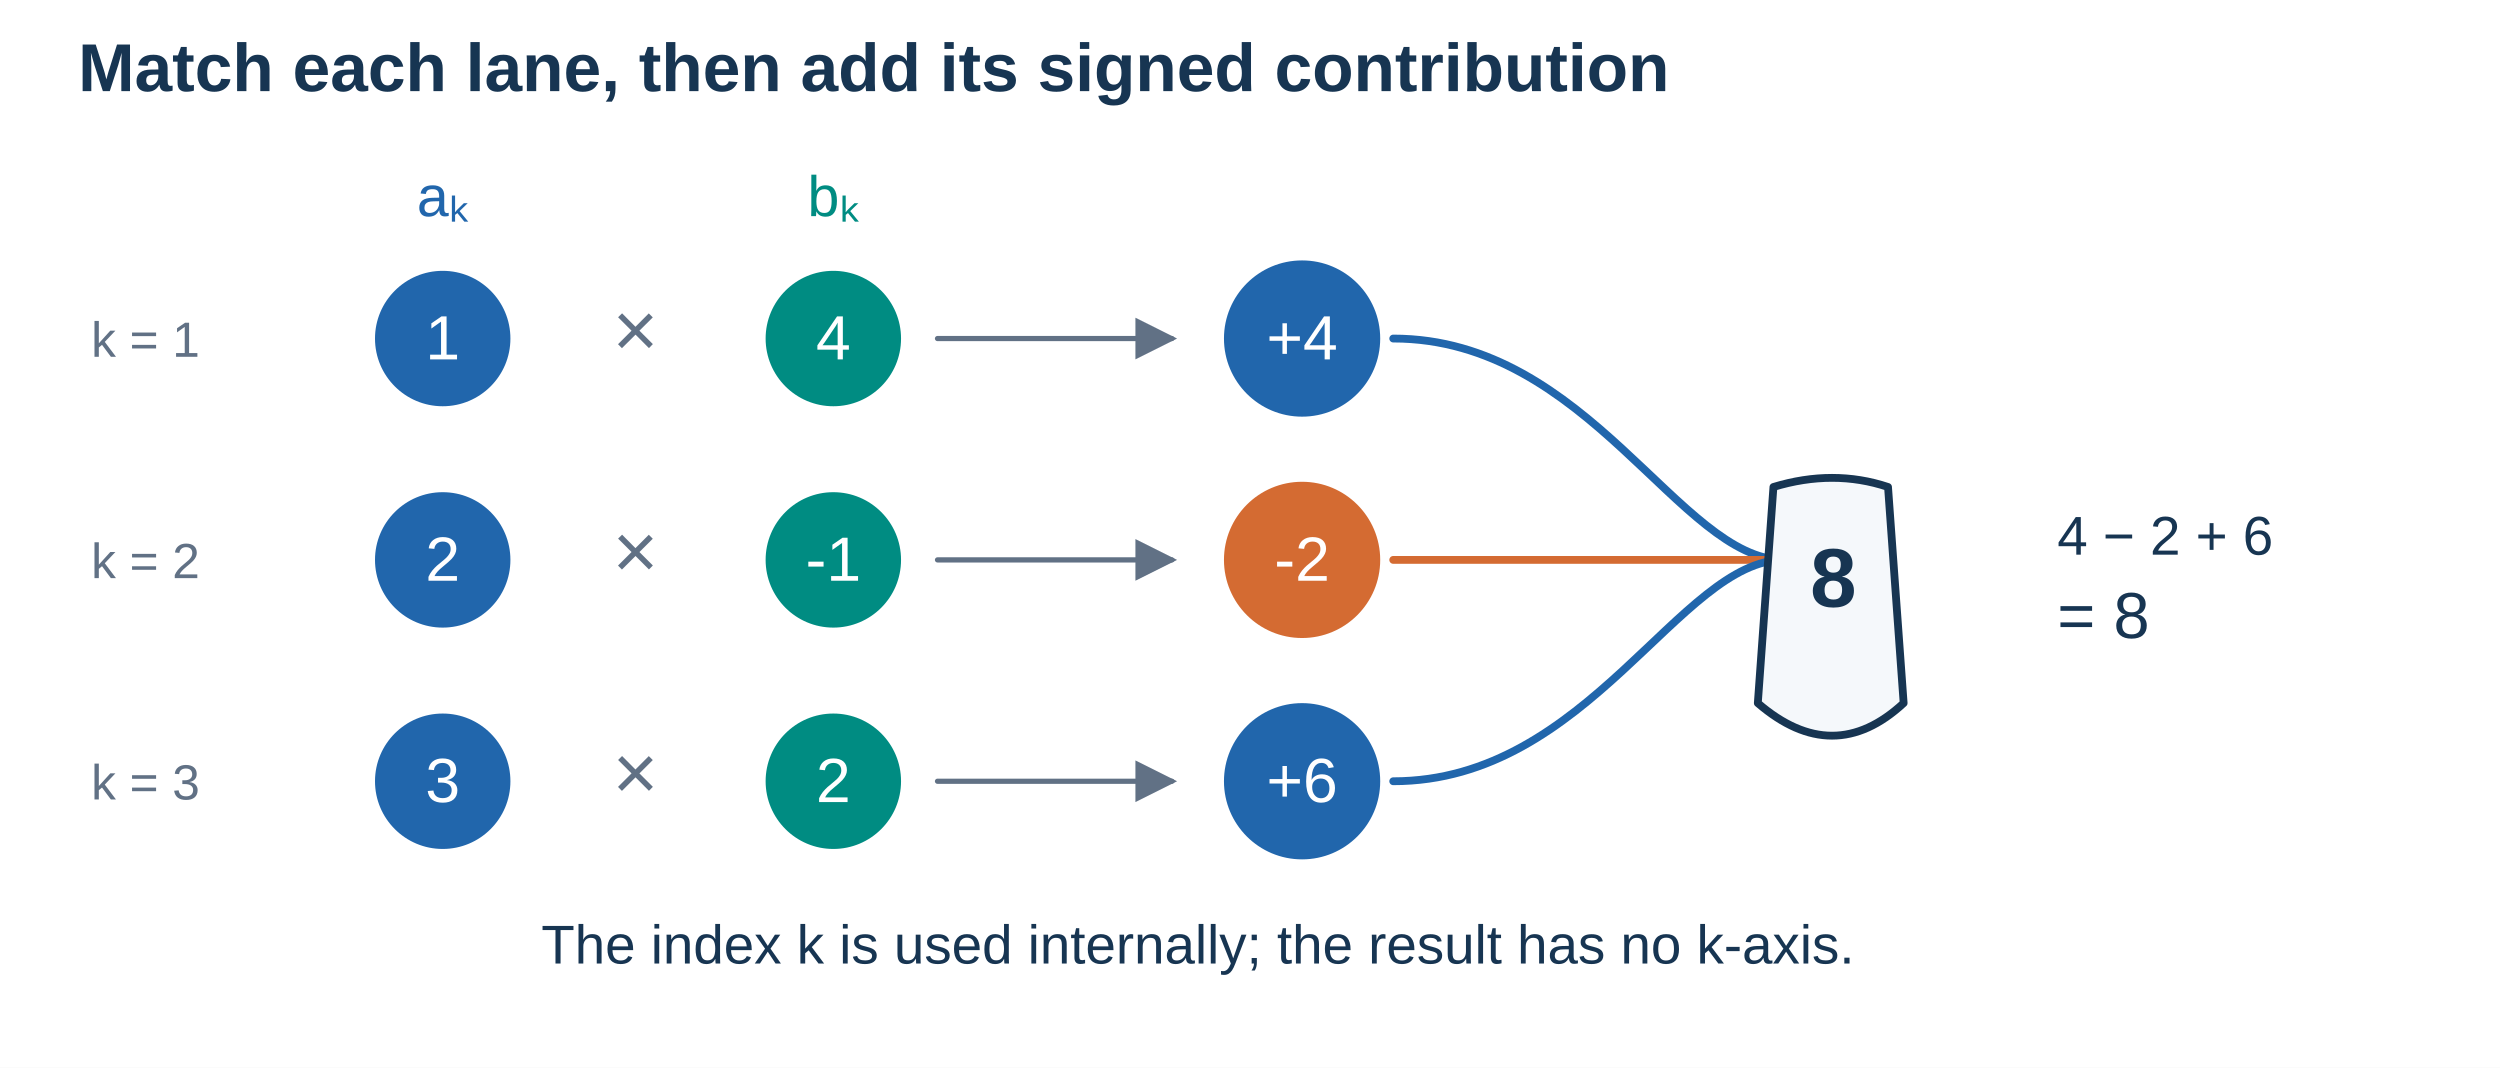
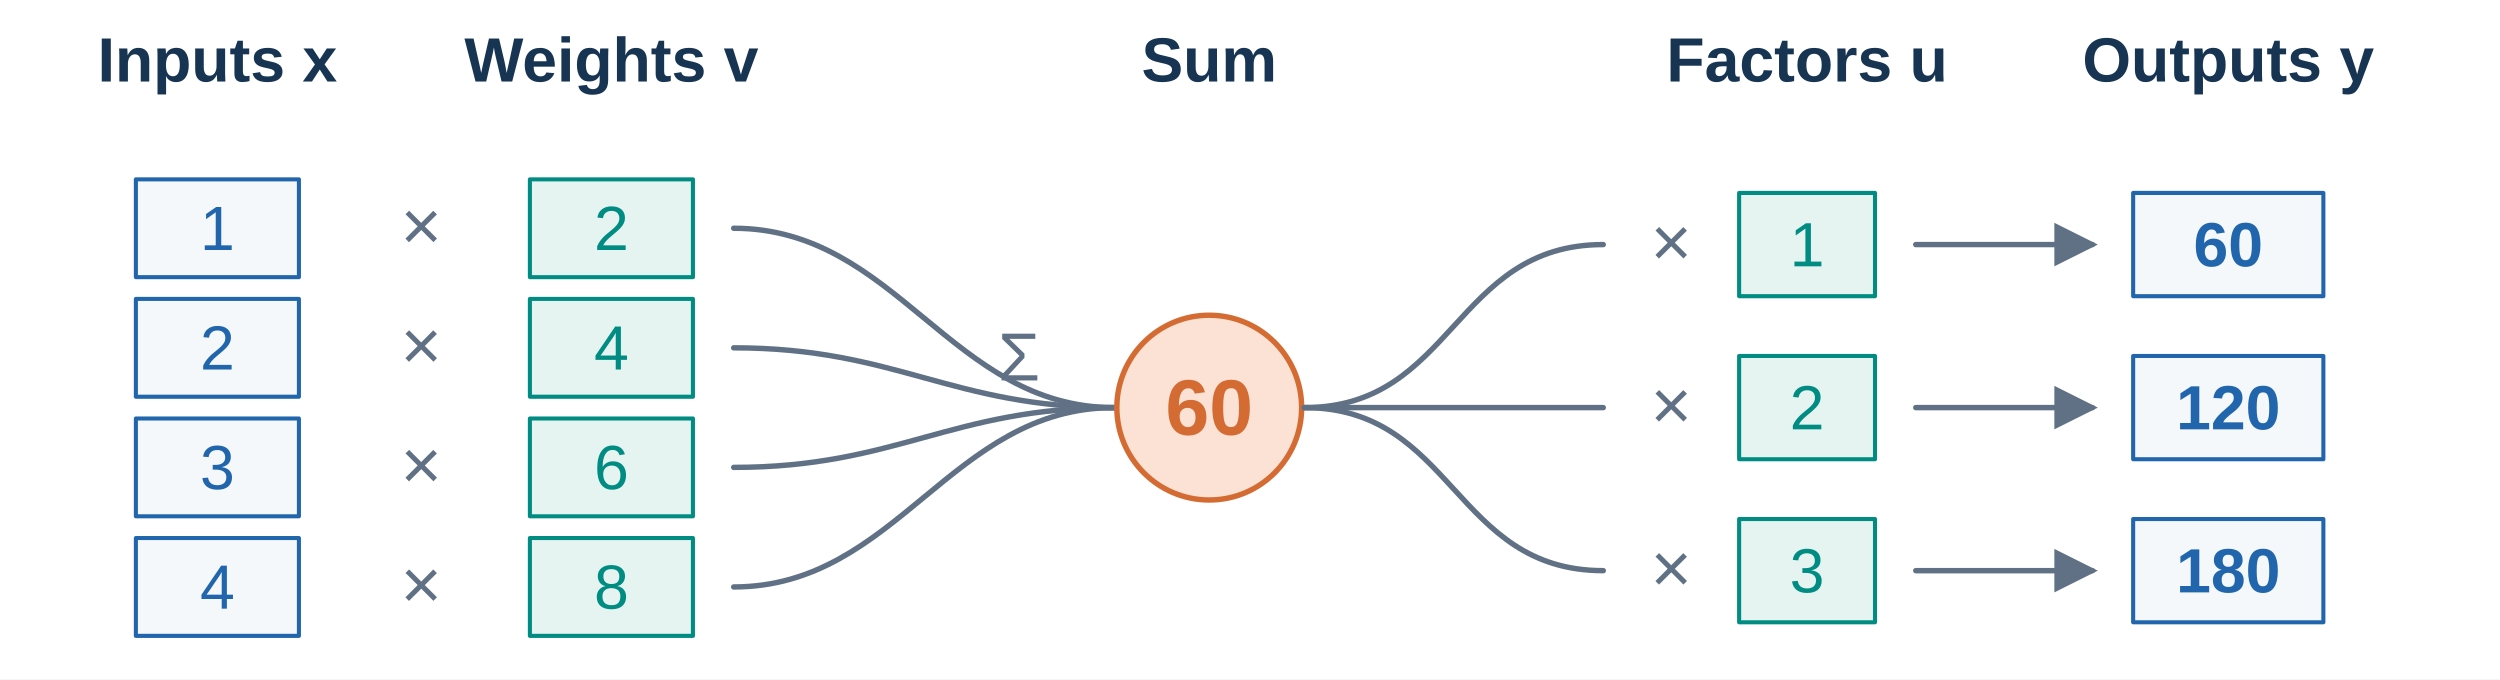
- <svg xmlns="http://www.w3.org/2000/svg" width="960" height="410" viewBox="0 0 960 410" role="img" aria-labelledby="title description">
+ <svg xmlns="http://www.w3.org/2000/svg" width="920" height="250" viewBox="0 0 920 250" role="img" aria-labelledby="title description">
  <defs>
    <marker id="arrow" markerWidth="8" markerHeight="8" refX="7" refY="4" orient="auto">
      <path d="M0,0 L8,4 L0,8 z" fill="#617185" />
    </marker>
  </defs>
-   <rect width="960" height="410" fill="white" />
+   <rect width="920" height="250" fill="white" />
  <g font-family="Arial, Helvetica, sans-serif" stroke-linecap="round" stroke-linejoin="round">
-     <text x="30" y="35" font-size="26" fill="#173552" text-anchor="start" font-weight="bold">Match each lane, then add its signed contribution</text>
-     <text x="170" y="83" font-size="22" fill="#2166AC" text-anchor="middle" font-weight="normal">aₖ</text>
-     <text x="320" y="83" font-size="22" fill="#008C82" text-anchor="middle" font-weight="normal">bₖ</text>
-     <text x="35" y="137" font-size="19" fill="#617185" text-anchor="start" font-weight="normal">k = 1</text>
-     <circle cx="170" cy="130" r="27" fill="#2166AC" stroke="#FFFFFF" stroke-width="2" />
-     <text x="170" y="138" font-size="24" fill="#FFFFFF" text-anchor="middle" font-weight="normal">1</text>
-     <text x="244" y="137" font-size="30" fill="#617185" text-anchor="middle" font-weight="normal">×</text>
-     <circle cx="320" cy="130" r="27" fill="#008C82" stroke="#FFFFFF" stroke-width="2" />
-     <text x="320" y="138" font-size="24" fill="#FFFFFF" text-anchor="middle" font-weight="normal">4</text>
-     <line x1="360" y1="130" x2="450" y2="130" stroke="#617185" stroke-width="2" marker-end="url(#arrow)" />
-     <circle cx="500" cy="130" r="31" fill="#2166AC" stroke="#FFFFFF" stroke-width="2" />
-     <text x="500" y="138" font-size="24" fill="#FFFFFF" text-anchor="middle" font-weight="normal">+4</text>
-     <path d="M535,130 C610,130 645,215 685,215" stroke="#2166AC" stroke-width="3" fill="none" />
-     <text x="35" y="222" font-size="19" fill="#617185" text-anchor="start" font-weight="normal">k = 2</text>
-     <circle cx="170" cy="215" r="27" fill="#2166AC" stroke="#FFFFFF" stroke-width="2" />
-     <text x="170" y="223" font-size="24" fill="#FFFFFF" text-anchor="middle" font-weight="normal">2</text>
-     <text x="244" y="222" font-size="30" fill="#617185" text-anchor="middle" font-weight="normal">×</text>
-     <circle cx="320" cy="215" r="27" fill="#008C82" stroke="#FFFFFF" stroke-width="2" />
-     <text x="320" y="223" font-size="24" fill="#FFFFFF" text-anchor="middle" font-weight="normal">-1</text>
-     <line x1="360" y1="215" x2="450" y2="215" stroke="#617185" stroke-width="2" marker-end="url(#arrow)" />
-     <circle cx="500" cy="215" r="31" fill="#D46B32" stroke="#FFFFFF" stroke-width="2" />
-     <text x="500" y="223" font-size="24" fill="#FFFFFF" text-anchor="middle" font-weight="normal">-2</text>
-     <path d="M535,215 C610,215 645,215 685,215" stroke="#D46B32" stroke-width="3" fill="none" />
-     <text x="35" y="307" font-size="19" fill="#617185" text-anchor="start" font-weight="normal">k = 3</text>
-     <circle cx="170" cy="300" r="27" fill="#2166AC" stroke="#FFFFFF" stroke-width="2" />
-     <text x="170" y="308" font-size="24" fill="#FFFFFF" text-anchor="middle" font-weight="normal">3</text>
-     <text x="244" y="307" font-size="30" fill="#617185" text-anchor="middle" font-weight="normal">×</text>
-     <circle cx="320" cy="300" r="27" fill="#008C82" stroke="#FFFFFF" stroke-width="2" />
-     <text x="320" y="308" font-size="24" fill="#FFFFFF" text-anchor="middle" font-weight="normal">2</text>
-     <line x1="360" y1="300" x2="450" y2="300" stroke="#617185" stroke-width="2" marker-end="url(#arrow)" />
-     <circle cx="500" cy="300" r="31" fill="#2166AC" stroke="#FFFFFF" stroke-width="2" />
-     <text x="500" y="308" font-size="24" fill="#FFFFFF" text-anchor="middle" font-weight="normal">+6</text>
-     <path d="M535,300 C610,300 645,215 685,215" stroke="#2166AC" stroke-width="3" fill="none" />
-     <path d="M681,187 Q704,180 725,187 L731,270 Q704,295 675,270 Z" stroke="#173552" stroke-width="3" fill="#F5F8FB" />
-     <text x="704" y="233" font-size="32" fill="#173552" text-anchor="middle" font-weight="bold">8</text>
-     <text x="790" y="213" font-size="21" fill="#173552" text-anchor="start" font-weight="normal">4 − 2 + 6</text>
-     <text x="790" y="245" font-size="25" fill="#173552" text-anchor="start" font-weight="normal">= 8</text>
-     <text x="460" y="370" font-size="21" fill="#173552" text-anchor="middle" font-weight="normal">The index k is used internally; the result has no k-axis.</text>
+     <text x="80" y="30" font-size="23" fill="#173552" text-anchor="middle" font-weight="bold">Inputs x</text>
+     <text x="225" y="30" font-size="23" fill="#173552" text-anchor="middle" font-weight="bold">Weights v</text>
+     <text x="445" y="30" font-size="23" fill="#173552" text-anchor="middle" font-weight="bold">Sum</text>
+     <text x="665" y="30" font-size="23" fill="#173552" text-anchor="middle" font-weight="bold">Factors u</text>
+     <text x="820" y="30" font-size="23" fill="#173552" text-anchor="middle" font-weight="bold">Outputs y</text>
+     <rect x="50" y="66" width="60" height="36" fill="#F5F8FB" stroke="#2166AC" stroke-width="1.5" />
+     <text x="80" y="92" font-size="23" fill="#2166AC" text-anchor="middle" font-weight="normal">1</text>
+     <text x="155" y="92" font-size="26" fill="#617185" text-anchor="middle" font-weight="normal">×</text>
+     <rect x="195" y="66" width="60" height="36" fill="#E5F4F1" stroke="#008C82" stroke-width="1.5" />
+     <text x="225" y="92" font-size="23" fill="#008C82" text-anchor="middle" font-weight="normal">2</text>
+     <path d="M270,84 C330,84 350,150 410,150" stroke="#617185" stroke-width="2" fill="none" />
+     <rect x="50" y="110" width="60" height="36" fill="#F5F8FB" stroke="#2166AC" stroke-width="1.5" />
+     <text x="80" y="136" font-size="23" fill="#2166AC" text-anchor="middle" font-weight="normal">2</text>
+     <text x="155" y="136" font-size="26" fill="#617185" text-anchor="middle" font-weight="normal">×</text>
+     <rect x="195" y="110" width="60" height="36" fill="#E5F4F1" stroke="#008C82" stroke-width="1.5" />
+     <text x="225" y="136" font-size="23" fill="#008C82" text-anchor="middle" font-weight="normal">4</text>
+     <path d="M270,128 C330,128 350,150 410,150" stroke="#617185" stroke-width="2" fill="none" />
+     <rect x="50" y="154" width="60" height="36" fill="#F5F8FB" stroke="#2166AC" stroke-width="1.5" />
+     <text x="80" y="180" font-size="23" fill="#2166AC" text-anchor="middle" font-weight="normal">3</text>
+     <text x="155" y="180" font-size="26" fill="#617185" text-anchor="middle" font-weight="normal">×</text>
+     <rect x="195" y="154" width="60" height="36" fill="#E5F4F1" stroke="#008C82" stroke-width="1.5" />
+     <text x="225" y="180" font-size="23" fill="#008C82" text-anchor="middle" font-weight="normal">6</text>
+     <path d="M270,172 C330,172 350,150 410,150" stroke="#617185" stroke-width="2" fill="none" />
+     <rect x="50" y="198" width="60" height="36" fill="#F5F8FB" stroke="#2166AC" stroke-width="1.5" />
+     <text x="80" y="224" font-size="23" fill="#2166AC" text-anchor="middle" font-weight="normal">4</text>
+     <text x="155" y="224" font-size="26" fill="#617185" text-anchor="middle" font-weight="normal">×</text>
+     <rect x="195" y="198" width="60" height="36" fill="#E5F4F1" stroke="#008C82" stroke-width="1.5" />
+     <text x="225" y="224" font-size="23" fill="#008C82" text-anchor="middle" font-weight="normal">8</text>
+     <path d="M270,216 C330,216 350,150 410,150" stroke="#617185" stroke-width="2" fill="none" />
+     <circle cx="445" cy="150" r="34" fill="#FBE2D4" stroke="#D46B32" stroke-width="2" />
+     <text x="445" y="160" font-size="29" fill="#D46B32" text-anchor="middle" font-weight="bold">60</text>
+     <text x="375" y="140" font-size="25" fill="#617185" text-anchor="middle" font-weight="normal">Σ</text>
+     <path d="M480,150 C535,150 535,90 590,90" stroke="#617185" stroke-width="2" fill="none" />
+     <text x="615" y="98" font-size="26" fill="#617185" text-anchor="middle" font-weight="normal">×</text>
+     <rect x="640" y="71" width="50" height="38" fill="#E5F4F1" stroke="#008C82" stroke-width="1.5" />
+     <text x="665" y="98" font-size="23" fill="#008C82" text-anchor="middle" font-weight="normal">1</text>
+     <line x1="705" y1="90" x2="770" y2="90" stroke="#617185" stroke-width="2" marker-end="url(#arrow)" />
+     <rect x="785" y="71" width="70" height="38" fill="#F5F8FB" stroke="#2166AC" stroke-width="1.5" />
+     <text x="820" y="98" font-size="23" fill="#2166AC" text-anchor="middle" font-weight="bold">60</text>
+     <path d="M480,150 C535,150 535,150 590,150" stroke="#617185" stroke-width="2" fill="none" />
+     <text x="615" y="158" font-size="26" fill="#617185" text-anchor="middle" font-weight="normal">×</text>
+     <rect x="640" y="131" width="50" height="38" fill="#E5F4F1" stroke="#008C82" stroke-width="1.5" />
+     <text x="665" y="158" font-size="23" fill="#008C82" text-anchor="middle" font-weight="normal">2</text>
+     <line x1="705" y1="150" x2="770" y2="150" stroke="#617185" stroke-width="2" marker-end="url(#arrow)" />
+     <rect x="785" y="131" width="70" height="38" fill="#F5F8FB" stroke="#2166AC" stroke-width="1.5" />
+     <text x="820" y="158" font-size="23" fill="#2166AC" text-anchor="middle" font-weight="bold">120</text>
+     <path d="M480,150 C535,150 535,210 590,210" stroke="#617185" stroke-width="2" fill="none" />
+     <text x="615" y="218" font-size="26" fill="#617185" text-anchor="middle" font-weight="normal">×</text>
+     <rect x="640" y="191" width="50" height="38" fill="#E5F4F1" stroke="#008C82" stroke-width="1.5" />
+     <text x="665" y="218" font-size="23" fill="#008C82" text-anchor="middle" font-weight="normal">3</text>
+     <line x1="705" y1="210" x2="770" y2="210" stroke="#617185" stroke-width="2" marker-end="url(#arrow)" />
+     <rect x="785" y="191" width="70" height="38" fill="#F5F8FB" stroke="#2166AC" stroke-width="1.5" />
+     <text x="820" y="218" font-size="23" fill="#2166AC" text-anchor="middle" font-weight="bold">180</text>
  </g>
</svg>
